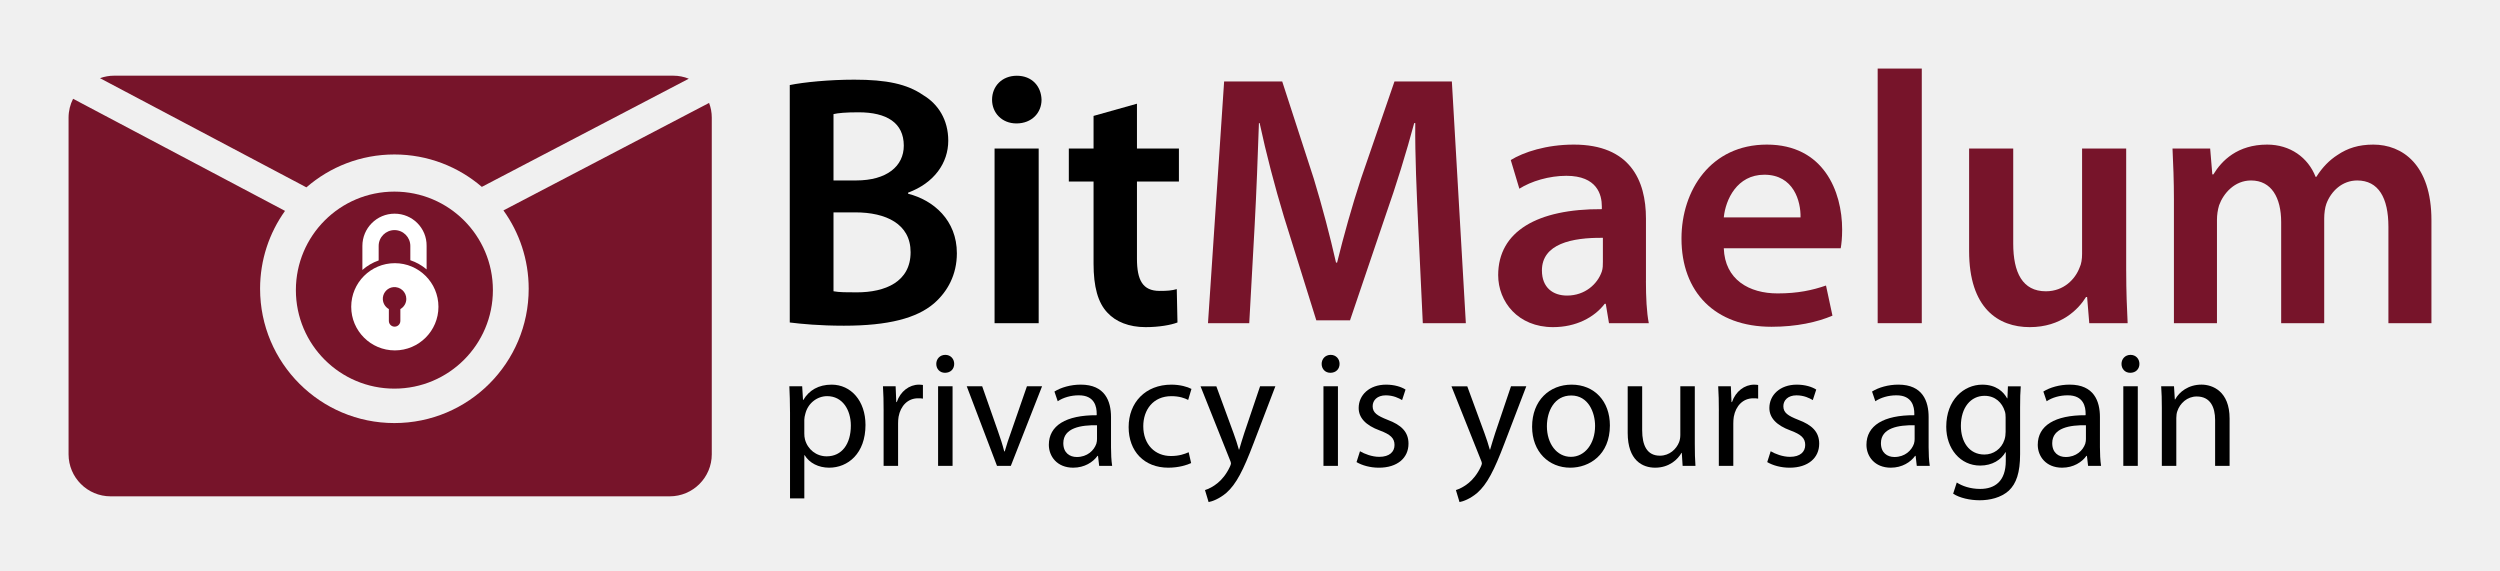
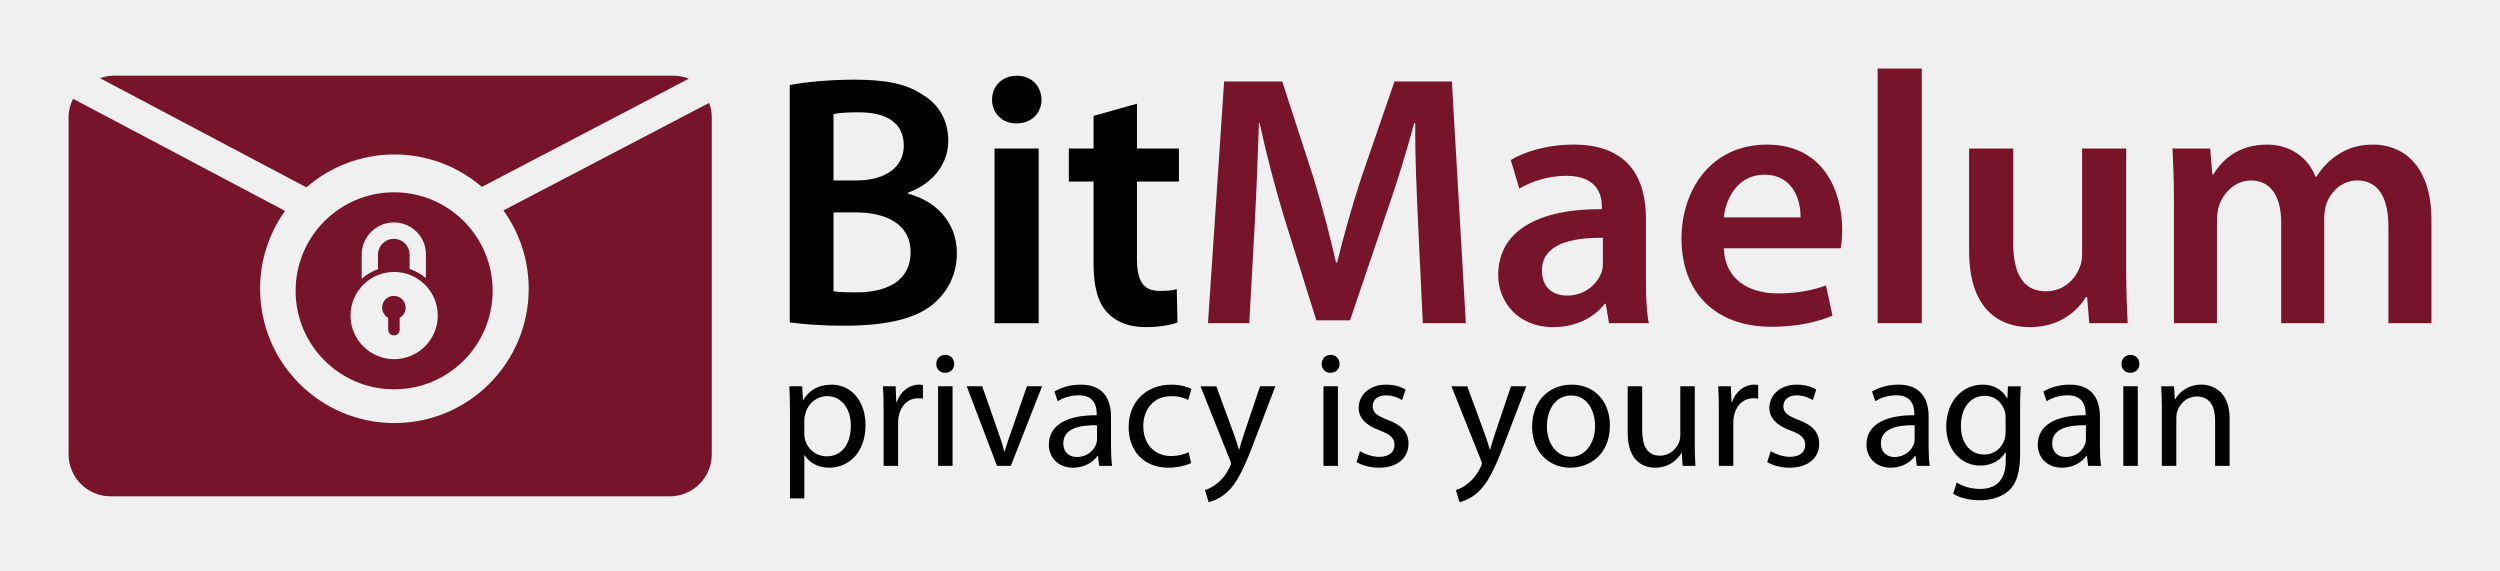
<svg xmlns="http://www.w3.org/2000/svg" version="1.1" id="Layer_1" x="0px" y="0px" width="182.318" height="41.615" viewBox="0 0 182.318 41.615" xml:space="preserve">
  <defs id="defs537" />
  <g id="g480" transform="translate(1.225,-1.471)">
    <path d="m 56.369,7.674 c 1.02,-0.209 2.877,-0.393 4.708,-0.393 2.354,0 3.845,0.314 5.021,1.125 1.099,0.654 1.831,1.805 1.831,3.322 0,1.622 -1.02,3.086 -2.929,3.792 v 0.079 c 1.857,0.471 3.557,1.936 3.557,4.341 0,1.569 -0.68,2.799 -1.674,3.662 -1.255,1.072 -3.321,1.622 -6.564,1.622 -1.778,0 -3.112,-0.131 -3.949,-0.235 V 7.674 Z m 3.191,6.957 h 1.647 c 2.249,0 3.479,-1.046 3.479,-2.537 0,-1.674 -1.255,-2.433 -3.295,-2.433 -0.941,0 -1.491,0.052 -1.831,0.131 z m 0,8.081 c 0.418,0.079 0.967,0.079 1.7,0.079 2.066,0 3.923,-0.759 3.923,-2.929 0,-2.066 -1.805,-2.903 -4.028,-2.903 H 59.56 Z" id="path462" />
    <path d="m 74.732,8.747 c 0,0.941 -0.706,1.726 -1.831,1.726 -1.072,0 -1.778,-0.785 -1.778,-1.726 0,-0.994 0.732,-1.752 1.805,-1.752 1.098,-0.001 1.778,0.757 1.804,1.752 z M 71.306,25.04 V 12.303 h 3.217 V 25.04 Z" id="path464" />
    <path d="m 81.69,9.034 v 3.269 h 3.06 v 2.406 h -3.06 v 5.623 c 0,1.569 0.418,2.354 1.648,2.354 0.575,0 0.889,-0.026 1.255,-0.13 l 0.052,2.432 c -0.471,0.183 -1.334,0.34 -2.328,0.34 -1.203,0 -2.171,-0.392 -2.772,-1.046 -0.706,-0.732 -1.02,-1.909 -1.02,-3.583 V 14.71 h -1.804 v -2.406 h 1.804 v -2.38 z" id="path466" />
    <path style="fill:#77142a" d="m 102.196,17.848 c -0.104,-2.275 -0.235,-5.021 -0.209,-7.401 h -0.078 c -0.576,2.145 -1.308,4.524 -2.092,6.748 l -2.589,7.637 H 94.77 L 92.416,17.3 c -0.68,-2.249 -1.308,-4.655 -1.779,-6.852 h -0.052 c -0.078,2.302 -0.183,5.1 -0.314,7.506 l -0.392,7.087 H 86.87 L 88.047,7.414 h 4.237 l 2.301,7.087 c 0.628,2.066 1.177,4.159 1.622,6.12 h 0.079 c 0.471,-1.909 1.072,-4.08 1.752,-6.146 l 2.432,-7.062 h 4.185 l 1.02,17.627 h -3.139 z" id="path468" />
    <path style="fill:#77142a" d="m 118.808,21.98 c 0,1.151 0.052,2.275 0.209,3.06 h -2.903 l -0.235,-1.412 H 115.8 c -0.758,0.994 -2.092,1.7 -3.766,1.7 -2.563,0 -4.001,-1.857 -4.001,-3.792 0,-3.191 2.851,-4.838 7.559,-4.812 v -0.209 c 0,-0.837 -0.34,-2.223 -2.589,-2.223 -1.255,0 -2.563,0.392 -3.426,0.941 l -0.627,-2.092 c 0.941,-0.575 2.589,-1.125 4.603,-1.125 4.08,0 5.257,2.589 5.257,5.388 v 4.576 z m -3.139,-3.165 c -2.275,-0.026 -4.446,0.445 -4.446,2.38 0,1.255 0.811,1.831 1.831,1.831 1.308,0 2.223,-0.837 2.537,-1.752 0.078,-0.235 0.078,-0.471 0.078,-0.706 z" id="path470" />
    <path style="fill:#77142a" d="m 124.486,19.574 c 0.079,2.302 1.857,3.295 3.923,3.295 1.491,0 2.537,-0.235 3.531,-0.575 l 0.471,2.197 c -1.099,0.471 -2.616,0.811 -4.446,0.811 -4.132,0 -6.564,-2.537 -6.564,-6.434 0,-3.531 2.145,-6.852 6.225,-6.852 4.132,0 5.492,3.4 5.492,6.198 0,0.602 -0.052,1.072 -0.105,1.36 z m 5.597,-2.249 c 0.026,-1.177 -0.497,-3.112 -2.641,-3.112 -1.988,0 -2.825,1.805 -2.956,3.112 z" id="path472" />
    <path style="fill:#77142a" d="m 135.708,6.471 h 3.217 V 25.04 h -3.217 z" id="path474" />
    <path style="fill:#77142a" d="m 153.833,21.222 c 0,1.517 0.053,2.772 0.105,3.818 h -2.799 l -0.157,-1.909 h -0.079 c -0.549,0.889 -1.804,2.197 -4.106,2.197 -2.301,0 -4.42,-1.386 -4.42,-5.544 v -7.48 h 3.217 v 6.931 c 0,2.119 0.68,3.479 2.38,3.479 1.308,0 2.145,-0.889 2.458,-1.726 0.131,-0.262 0.183,-0.628 0.183,-0.994 v -7.689 h 3.217 v 8.917 z" id="path476" />
    <path style="fill:#77142a" d="m 157.314,16.096 c 0,-1.465 -0.052,-2.694 -0.104,-3.792 h 2.746 l 0.157,1.883 h 0.079 c 0.602,-0.994 1.752,-2.171 3.923,-2.171 1.674,0 2.982,0.941 3.531,2.354 h 0.052 c 0.445,-0.707 0.968,-1.229 1.543,-1.596 0.732,-0.497 1.543,-0.758 2.615,-0.758 2.092,0 4.237,1.438 4.237,5.519 v 7.506 h -3.138 v -7.035 c 0,-2.119 -0.732,-3.374 -2.275,-3.374 -1.099,0 -1.909,0.785 -2.25,1.7 -0.104,0.288 -0.157,0.706 -0.157,1.072 v 7.637 h -3.139 v -7.375 c 0,-1.778 -0.706,-3.034 -2.197,-3.034 -1.203,0 -2.014,0.941 -2.328,1.805 -0.104,0.34 -0.157,0.706 -0.157,1.072 v 7.532 h -3.139 v -8.945 z" id="path478" />
  </g>
  <g id="g520" transform="translate(1.225,-1.471)">
    <path d="m 56.388,31.537 c 0,-0.744 -0.024,-1.343 -0.048,-1.895 h 0.936 l 0.06,0.995 h 0.024 c 0.419,-0.708 1.115,-1.115 2.062,-1.115 1.416,0 2.471,1.188 2.471,2.938 0,2.087 -1.283,3.118 -2.65,3.118 -0.768,0 -1.439,-0.336 -1.787,-0.912 h -0.024 v 3.154 h -1.043 v -6.283 z m 1.043,1.546 c 0,0.156 0.012,0.3 0.048,0.432 0.192,0.732 0.828,1.235 1.583,1.235 1.116,0 1.763,-0.911 1.763,-2.243 0,-1.151 -0.612,-2.146 -1.727,-2.146 -0.72,0 -1.403,0.503 -1.595,1.295 -0.036,0.132 -0.072,0.288 -0.072,0.42 z" id="path482" />
    <path d="m 63.215,31.453 c 0,-0.684 -0.012,-1.271 -0.048,-1.811 h 0.923 l 0.048,1.151 h 0.036 c 0.264,-0.78 0.912,-1.271 1.619,-1.271 0.108,0 0.192,0.012 0.288,0.024 v 0.996 c -0.108,-0.024 -0.216,-0.024 -0.359,-0.024 -0.744,0 -1.271,0.552 -1.416,1.343 -0.024,0.144 -0.036,0.324 -0.036,0.492 v 3.094 h -1.056 v -3.994 z" id="path484" />
    <path d="m 68.362,28.01 c 0,0.36 -0.252,0.648 -0.671,0.648 -0.384,0 -0.636,-0.288 -0.636,-0.648 0,-0.36 0.264,-0.66 0.66,-0.66 0.384,10e-4 0.647,0.289 0.647,0.66 z m -1.175,7.436 v -5.805 h 1.056 v 5.805 z" id="path486" />
    <path d="m 70.403,29.642 1.14,3.25 c 0.192,0.54 0.348,1.02 0.468,1.499 h 0.036 c 0.132,-0.479 0.3,-0.959 0.492,-1.499 l 1.127,-3.25 h 1.104 l -2.279,5.805 h -1.007 l -2.207,-5.805 z" id="path488" />
    <path d="m 79.797,34.055 c 0,0.503 0.024,0.995 0.084,1.391 H 78.934 L 78.85,34.715 h -0.036 c -0.324,0.456 -0.947,0.863 -1.775,0.863 -1.175,0 -1.775,-0.828 -1.775,-1.667 0,-1.403 1.247,-2.171 3.49,-2.159 v -0.12 c 0,-0.468 -0.132,-1.343 -1.319,-1.331 -0.551,0 -1.115,0.156 -1.523,0.432 l -0.24,-0.708 c 0.479,-0.3 1.188,-0.504 1.919,-0.504 1.775,0 2.207,1.211 2.207,2.363 v 2.171 z m -1.019,-1.571 c -1.151,-0.024 -2.459,0.18 -2.459,1.307 0,0.696 0.456,1.008 0.983,1.008 0.768,0 1.259,-0.48 1.427,-0.972 0.036,-0.12 0.048,-0.24 0.048,-0.336 v -1.007 z" id="path490" />
    <path d="m 85.641,35.242 c -0.276,0.132 -0.887,0.336 -1.667,0.336 -1.751,0 -2.891,-1.188 -2.891,-2.962 0,-1.787 1.224,-3.094 3.119,-3.094 0.624,0 1.175,0.156 1.463,0.312 l -0.24,0.803 c -0.252,-0.132 -0.647,-0.275 -1.223,-0.275 -1.332,0 -2.051,0.995 -2.051,2.194 0,1.343 0.864,2.171 2.015,2.171 0.6,0 0.996,-0.144 1.295,-0.276 z" id="path492" />
    <path d="m 87.479,29.642 1.259,3.43 c 0.144,0.384 0.288,0.839 0.384,1.187 h 0.024 c 0.108,-0.348 0.228,-0.792 0.372,-1.211 l 1.151,-3.406 h 1.115 l -1.583,4.138 c -0.756,1.991 -1.271,2.998 -1.991,3.634 -0.527,0.444 -1.031,0.624 -1.295,0.672 l -0.264,-0.875 c 0.264,-0.084 0.612,-0.252 0.924,-0.516 0.288,-0.228 0.635,-0.635 0.887,-1.175 0.048,-0.108 0.084,-0.192 0.084,-0.251 0,-0.06 -0.024,-0.144 -0.084,-0.276 l -2.135,-5.349 h 1.152 z" id="path494" />
    <path d="m 96.466,28.01 c 0,0.36 -0.252,0.648 -0.671,0.648 -0.384,0 -0.636,-0.288 -0.636,-0.648 0,-0.36 0.264,-0.66 0.66,-0.66 0.383,10e-4 0.647,0.289 0.647,0.66 z m -1.175,7.436 v -5.805 h 1.056 v 5.805 z" id="path496" />
    <path d="m 97.955,34.379 c 0.324,0.192 0.875,0.408 1.403,0.408 0.756,0 1.115,-0.372 1.115,-0.863 0,-0.504 -0.3,-0.768 -1.067,-1.056 -1.055,-0.384 -1.547,-0.947 -1.547,-1.643 0,-0.936 0.768,-1.703 2.003,-1.703 0.587,0 1.104,0.156 1.415,0.36 l -0.252,0.768 c -0.228,-0.144 -0.647,-0.348 -1.187,-0.348 -0.624,0 -0.959,0.36 -0.959,0.792 0,0.479 0.335,0.695 1.091,0.995 0.996,0.372 1.523,0.876 1.523,1.739 0,1.031 -0.803,1.751 -2.159,1.751 -0.636,0 -1.223,-0.168 -1.631,-0.408 z" id="path498" />
    <path d="m 105.778,29.642 1.259,3.43 c 0.144,0.384 0.288,0.839 0.384,1.187 h 0.024 c 0.108,-0.348 0.228,-0.792 0.372,-1.211 l 1.151,-3.406 h 1.115 L 108.5,33.78 c -0.756,1.991 -1.271,2.998 -1.991,3.634 -0.527,0.444 -1.031,0.624 -1.295,0.672 l -0.264,-0.875 c 0.264,-0.084 0.612,-0.252 0.924,-0.516 0.288,-0.228 0.635,-0.635 0.887,-1.175 0.048,-0.108 0.084,-0.192 0.084,-0.251 0,-0.06 -0.024,-0.144 -0.084,-0.276 l -2.135,-5.349 h 1.152 z" id="path500" />
    <path d="m 116.18,32.496 c 0,2.146 -1.499,3.082 -2.89,3.082 -1.559,0 -2.783,-1.151 -2.783,-2.986 0,-1.931 1.284,-3.07 2.878,-3.07 1.668,-10e-4 2.795,1.211 2.795,2.974 z m -4.594,0.06 c 0,1.271 0.72,2.231 1.751,2.231 1.007,0 1.763,-0.947 1.763,-2.255 0,-0.983 -0.492,-2.219 -1.739,-2.219 -1.235,0 -1.775,1.151 -1.775,2.243 z" id="path502" />
    <path d="m 122.372,33.851 c 0,0.612 0.012,1.14 0.048,1.595 h -0.936 l -0.06,-0.947 H 121.4 c -0.264,0.468 -0.887,1.079 -1.919,1.079 -0.911,0 -2.003,-0.516 -2.003,-2.542 v -3.394 h 1.056 v 3.202 c 0,1.104 0.348,1.859 1.295,1.859 0.708,0 1.199,-0.492 1.391,-0.971 0.06,-0.144 0.096,-0.336 0.096,-0.54 v -3.55 h 1.056 z" id="path504" />
    <path d="m 124.126,31.453 c 0,-0.684 -0.012,-1.271 -0.048,-1.811 h 0.923 l 0.048,1.151 h 0.036 c 0.264,-0.78 0.912,-1.271 1.619,-1.271 0.108,0 0.192,0.012 0.288,0.024 v 0.996 c -0.108,-0.024 -0.216,-0.024 -0.36,-0.024 -0.744,0 -1.271,0.552 -1.416,1.343 -0.024,0.144 -0.036,0.324 -0.036,0.492 v 3.094 h -1.056 v -3.994 z" id="path506" />
    <path d="m 127.906,34.379 c 0.324,0.192 0.875,0.408 1.403,0.408 0.756,0 1.115,-0.372 1.115,-0.863 0,-0.504 -0.3,-0.768 -1.067,-1.056 -1.055,-0.384 -1.547,-0.947 -1.547,-1.643 0,-0.936 0.768,-1.703 2.003,-1.703 0.587,0 1.104,0.156 1.415,0.36 l -0.252,0.768 c -0.228,-0.144 -0.647,-0.348 -1.187,-0.348 -0.624,0 -0.959,0.36 -0.959,0.792 0,0.479 0.335,0.695 1.091,0.995 0.996,0.372 1.523,0.876 1.523,1.739 0,1.031 -0.803,1.751 -2.159,1.751 -0.636,0 -1.223,-0.168 -1.631,-0.408 z" id="path508" />
    <path d="m 139.423,34.055 c 0,0.503 0.024,0.995 0.084,1.391 h -0.947 l -0.084,-0.731 h -0.036 c -0.324,0.456 -0.947,0.863 -1.775,0.863 -1.175,0 -1.775,-0.828 -1.775,-1.667 0,-1.403 1.247,-2.171 3.49,-2.159 v -0.12 c 0,-0.468 -0.132,-1.343 -1.319,-1.331 -0.552,0 -1.116,0.156 -1.523,0.432 l -0.24,-0.708 c 0.479,-0.3 1.187,-0.504 1.919,-0.504 1.775,0 2.207,1.211 2.207,2.363 v 2.171 z m -1.019,-1.571 c -1.151,-0.024 -2.458,0.18 -2.458,1.307 0,0.696 0.456,1.008 0.983,1.008 0.768,0 1.259,-0.48 1.427,-0.972 0.036,-0.12 0.048,-0.24 0.048,-0.336 z" id="path510" />
    <path d="m 146.095,34.595 c 0,1.343 -0.276,2.147 -0.828,2.663 -0.576,0.516 -1.391,0.696 -2.123,0.696 -0.696,0 -1.463,-0.168 -1.931,-0.48 l 0.264,-0.815 c 0.384,0.252 0.984,0.468 1.703,0.468 1.08,0 1.871,-0.564 1.871,-2.039 v -0.636 h -0.024 c -0.312,0.54 -0.948,0.972 -1.847,0.972 -1.439,0 -2.471,-1.223 -2.471,-2.831 0,-1.967 1.284,-3.07 2.627,-3.07 1.007,0 1.547,0.516 1.811,0.996 h 0.024 l 0.036,-0.875 h 0.936 c -0.036,0.408 -0.048,0.887 -0.048,1.583 z m -1.055,-2.663 c 0,-0.18 -0.012,-0.336 -0.06,-0.468 -0.192,-0.624 -0.696,-1.127 -1.476,-1.127 -1.007,0 -1.727,0.852 -1.727,2.195 0,1.14 0.588,2.087 1.715,2.087 0.66,0 1.247,-0.408 1.463,-1.079 0.06,-0.18 0.084,-0.384 0.084,-0.564 v -1.044 z" id="path512" />
    <path d="m 151.916,34.055 c 0,0.503 0.024,0.995 0.084,1.391 h -0.947 l -0.084,-0.731 h -0.036 c -0.324,0.456 -0.947,0.863 -1.775,0.863 -1.175,0 -1.775,-0.828 -1.775,-1.667 0,-1.403 1.247,-2.171 3.49,-2.159 v -0.12 c 0,-0.468 -0.132,-1.343 -1.319,-1.331 -0.552,0 -1.116,0.156 -1.523,0.432 l -0.24,-0.708 c 0.479,-0.3 1.187,-0.504 1.919,-0.504 1.775,0 2.207,1.211 2.207,2.363 v 2.171 z m -1.02,-1.571 c -1.151,-0.024 -2.458,0.18 -2.458,1.307 0,0.696 0.456,1.008 0.983,1.008 0.768,0 1.259,-0.48 1.427,-0.972 0.036,-0.12 0.048,-0.24 0.048,-0.336 z" id="path514" />
    <path d="m 154.797,28.01 c 0,0.36 -0.252,0.648 -0.671,0.648 -0.384,0 -0.636,-0.288 -0.636,-0.648 0,-0.36 0.264,-0.66 0.66,-0.66 0.384,10e-4 0.647,0.289 0.647,0.66 z m -1.175,7.436 v -5.805 h 1.056 v 5.805 z" id="path516" />
    <path d="m 156.431,31.212 c 0,-0.611 -0.012,-1.091 -0.048,-1.571 h 0.936 l 0.06,0.959 h 0.024 c 0.288,-0.54 0.959,-1.08 1.919,-1.08 0.803,0 2.051,0.48 2.051,2.471 v 3.454 h -1.056 V 32.1 c 0,-0.936 -0.348,-1.715 -1.343,-1.715 -0.684,0 -1.223,0.492 -1.415,1.079 -0.048,0.132 -0.072,0.312 -0.072,0.492 v 3.49 h -1.056 z" id="path518" />
  </g>
  <g id="g522" transform="translate(1.225,-1.471)">
</g>
  <g id="g524" transform="translate(1.225,-1.471)">
</g>
  <g id="g526" transform="translate(1.225,-1.471)">
</g>
  <g id="g528" transform="translate(1.225,-1.471)">
</g>
  <g id="g530" transform="translate(1.225,-1.471)">
</g>
  <g id="g532" transform="translate(1.225,-1.471)">
</g>
  <g id="g460" transform="translate(1.225,-1.471)">
    <g id="g452">
      <path style="fill:#77142a" d="m 50.486,8.977 -14.997,7.839 c 1.158,1.608 1.842,3.581 1.842,5.714 0,5.41 -4.385,9.794 -9.794,9.794 -5.409,0 -9.795,-4.385 -9.795,-9.794 0,-2.118 0.675,-4.077 1.818,-5.679 L 4.105,8.675 C 3.894,9.09 3.775,9.559 3.775,10.058 v 24.541 c 0,1.694 1.374,3.068 3.067,3.068 h 40.774 c 1.693,0 3.067,-1.374 3.067,-3.068 V 10.058 C 50.685,9.677 50.614,9.313 50.486,8.977 Z" id="path448" />
      <path style="fill:#77142a" d="M 33.914,15.099 49.007,7.21 C 48.655,7.069 48.274,6.99 47.873,6.99 H 7.099 C 6.736,6.99 6.39,7.056 6.067,7.172 l 15.053,7.963 c 1.719,-1.493 3.961,-2.399 6.417,-2.399 2.436,0 4.663,0.891 6.377,2.363 z" id="path450" />
    </g>
-     <g id="g1611" transform="translate(107.5147,4.549619)">
-       <circle style="fill:#77142a;fill-opacity:1;fill-rule:evenodd" id="path781" cx="-79.978" cy="18.079" r="7.184" />
-       <g id="g592" transform="matrix(0.02036135,0,0,0.02036135,-84.93121,12.50405)" style="fill:#ffffff">
-         <g id="g590" style="fill:#ffffff">
-           <path d="m 244.85,177.3 c -86.3,0 -156.2,70 -156.2,156.2 0,86.2 70,156.2 156.2,156.2 86.2,0 156.2,-70 156.2,-156.2 0,-86.2 -69.9,-156.2 -156.2,-156.2 z m 19.8,164.4 v 42.4 c 0,11.4 -9.2,20.6 -20.6,20.6 v 0 c -11.4,0 -20.6,-9.2 -20.6,-20.6 v -42.4 c -14,-7.8 -23.3,-23.7 -21.4,-41.6 2.3,-19.4 17.9,-35 36.9,-36.9 25.3,-2.7 47,17.1 47,42 0.1,15.5 -8.4,29.1 -21.3,36.5 z" id="path586" style="fill:#ffffff" />
-           <path d="m 186.95,115.5 c 0,-31.5 25.7,-56.7 56.7,-56.7 31.5,0 56.7,25.7 56.7,56.7 v 51.2 c 21.6,7.2 41.3,18.5 58.3,32.9 V 115.5 C 359.55,51.7 307.85,0 244.05,0 180.25,0 128.65,51.7 128.65,115.5 v 86.1 c 16.9,-14.9 36.6,-26.6 58.3,-34.1 z" id="path588" style="fill:#ffffff" />
-         </g>
+     <g id="g1611" transform="translate(105.6945,2.814096)">
+       <path id="path781-8" style="fill:#77142a;fill-opacity:1;fill-rule:evenodd" d="m -78.193,12.681 a 7.184,7.184 0 0 0 -7.168,7.184 7.184,7.184 0 0 0 7.184,7.184 7.184,7.184 0 0 0 7.184,-7.184 7.184,7.184 0 0 0 -7.184,-7.184 7.184,7.184 0 0 0 -0.016,0 z m 0,2.197 c 1.299,0 2.352,1.053 2.334,2.352 v 1.713 c -0.346,-0.293 -0.748,-0.523 -1.188,-0.67 v -1.043 c 0,-0.631 -0.513,-1.154 -1.154,-1.154 -0.631,0 -1.154,0.513 -1.154,1.154 v 1.059 c -0.442,0.153 -0.843,0.392 -1.188,0.695 v -1.754 c 0,-1.299 1.051,-2.352 2.35,-2.352 z m 0.016,3.611 c 1.757,0 3.182,1.425 3.182,3.18 0,1.755 -1.426,3.18 -3.182,3.18 -1.755,0 -3.18,-1.425 -3.18,-3.18 0,-1.755 1.423,-3.18 3.18,-3.18 z m -0.119,1.748 c -0.387,0.039 -0.705,0.357 -0.752,0.752 -0.039,0.364 0.15,0.687 0.436,0.846 v 0.863 c 0,0.232 0.188,0.42 0.42,0.42 0.232,0 0.42,-0.188 0.42,-0.42 v -0.863 c 0.263,-0.151 0.436,-0.427 0.434,-0.742 0,-0.507 -0.442,-0.91 -0.957,-0.855 z" />
+       <g id="g592-0" transform="matrix(0.02036135,0,0,0.02036135,-74.82406,43.32431)" style="fill:#ffffff">
+         <g id="g590-9" style="fill:#ff00ff" />
      </g>
    </g>
  </g>
</svg>
